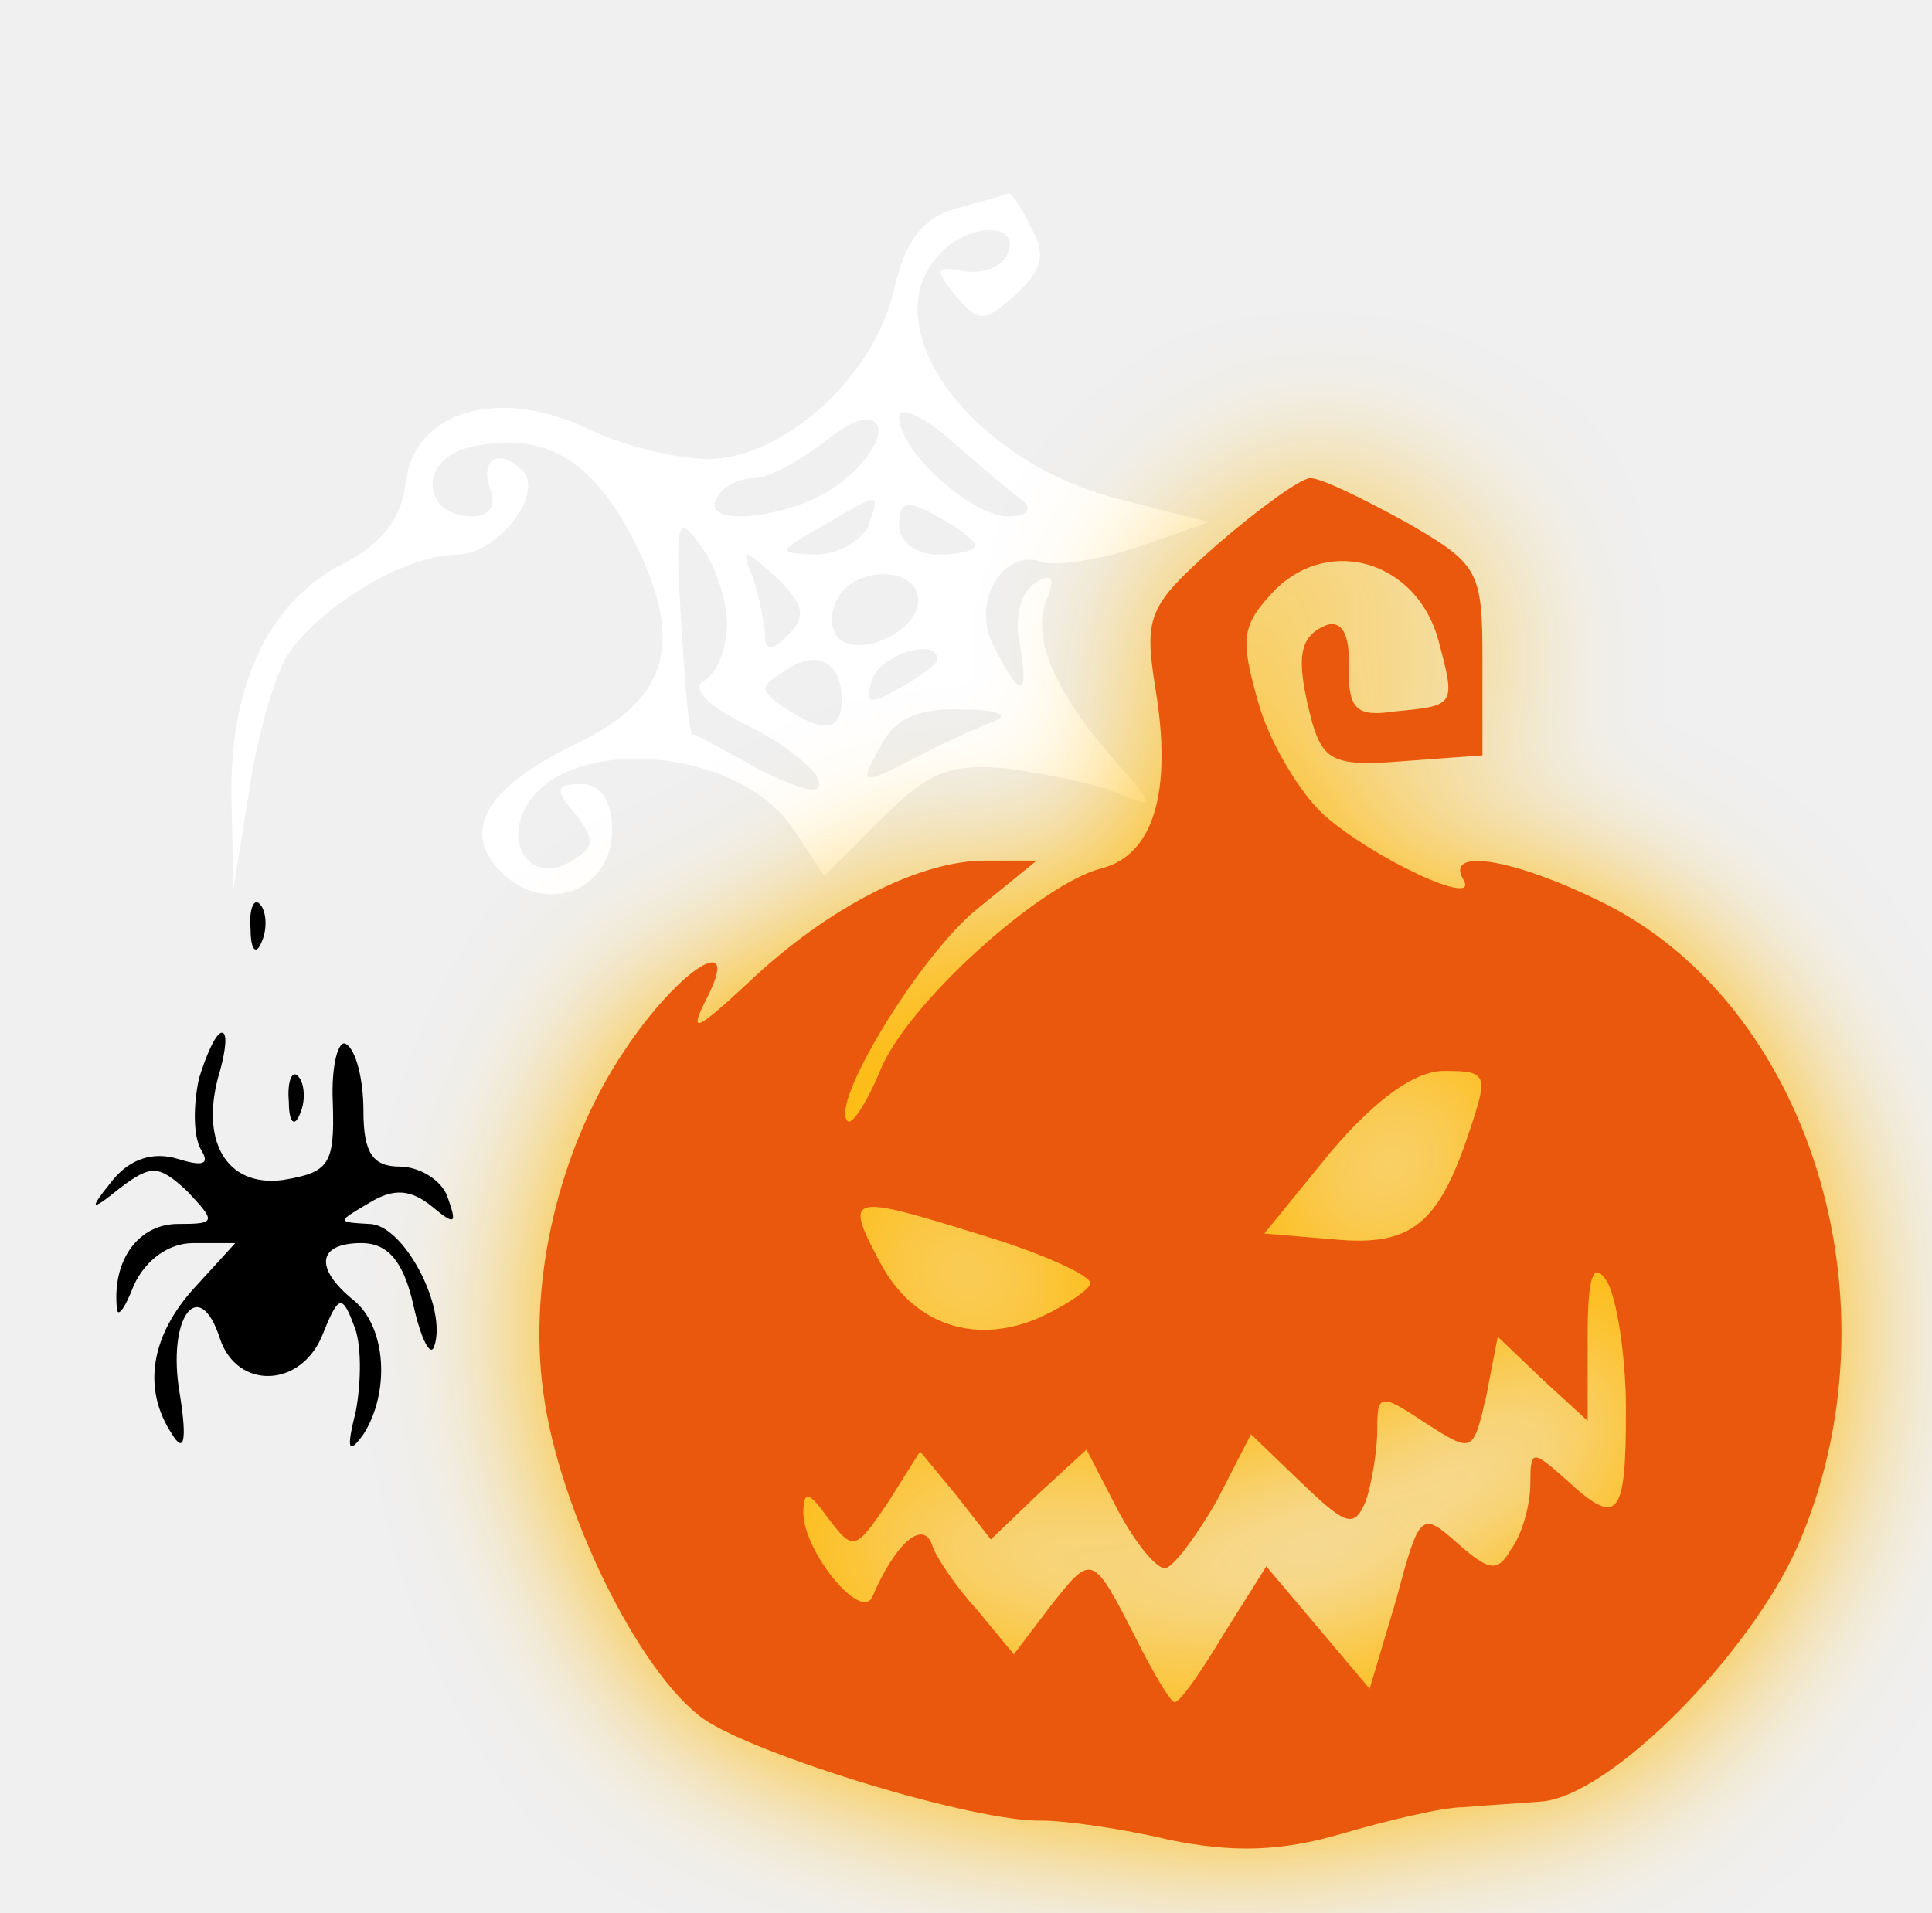
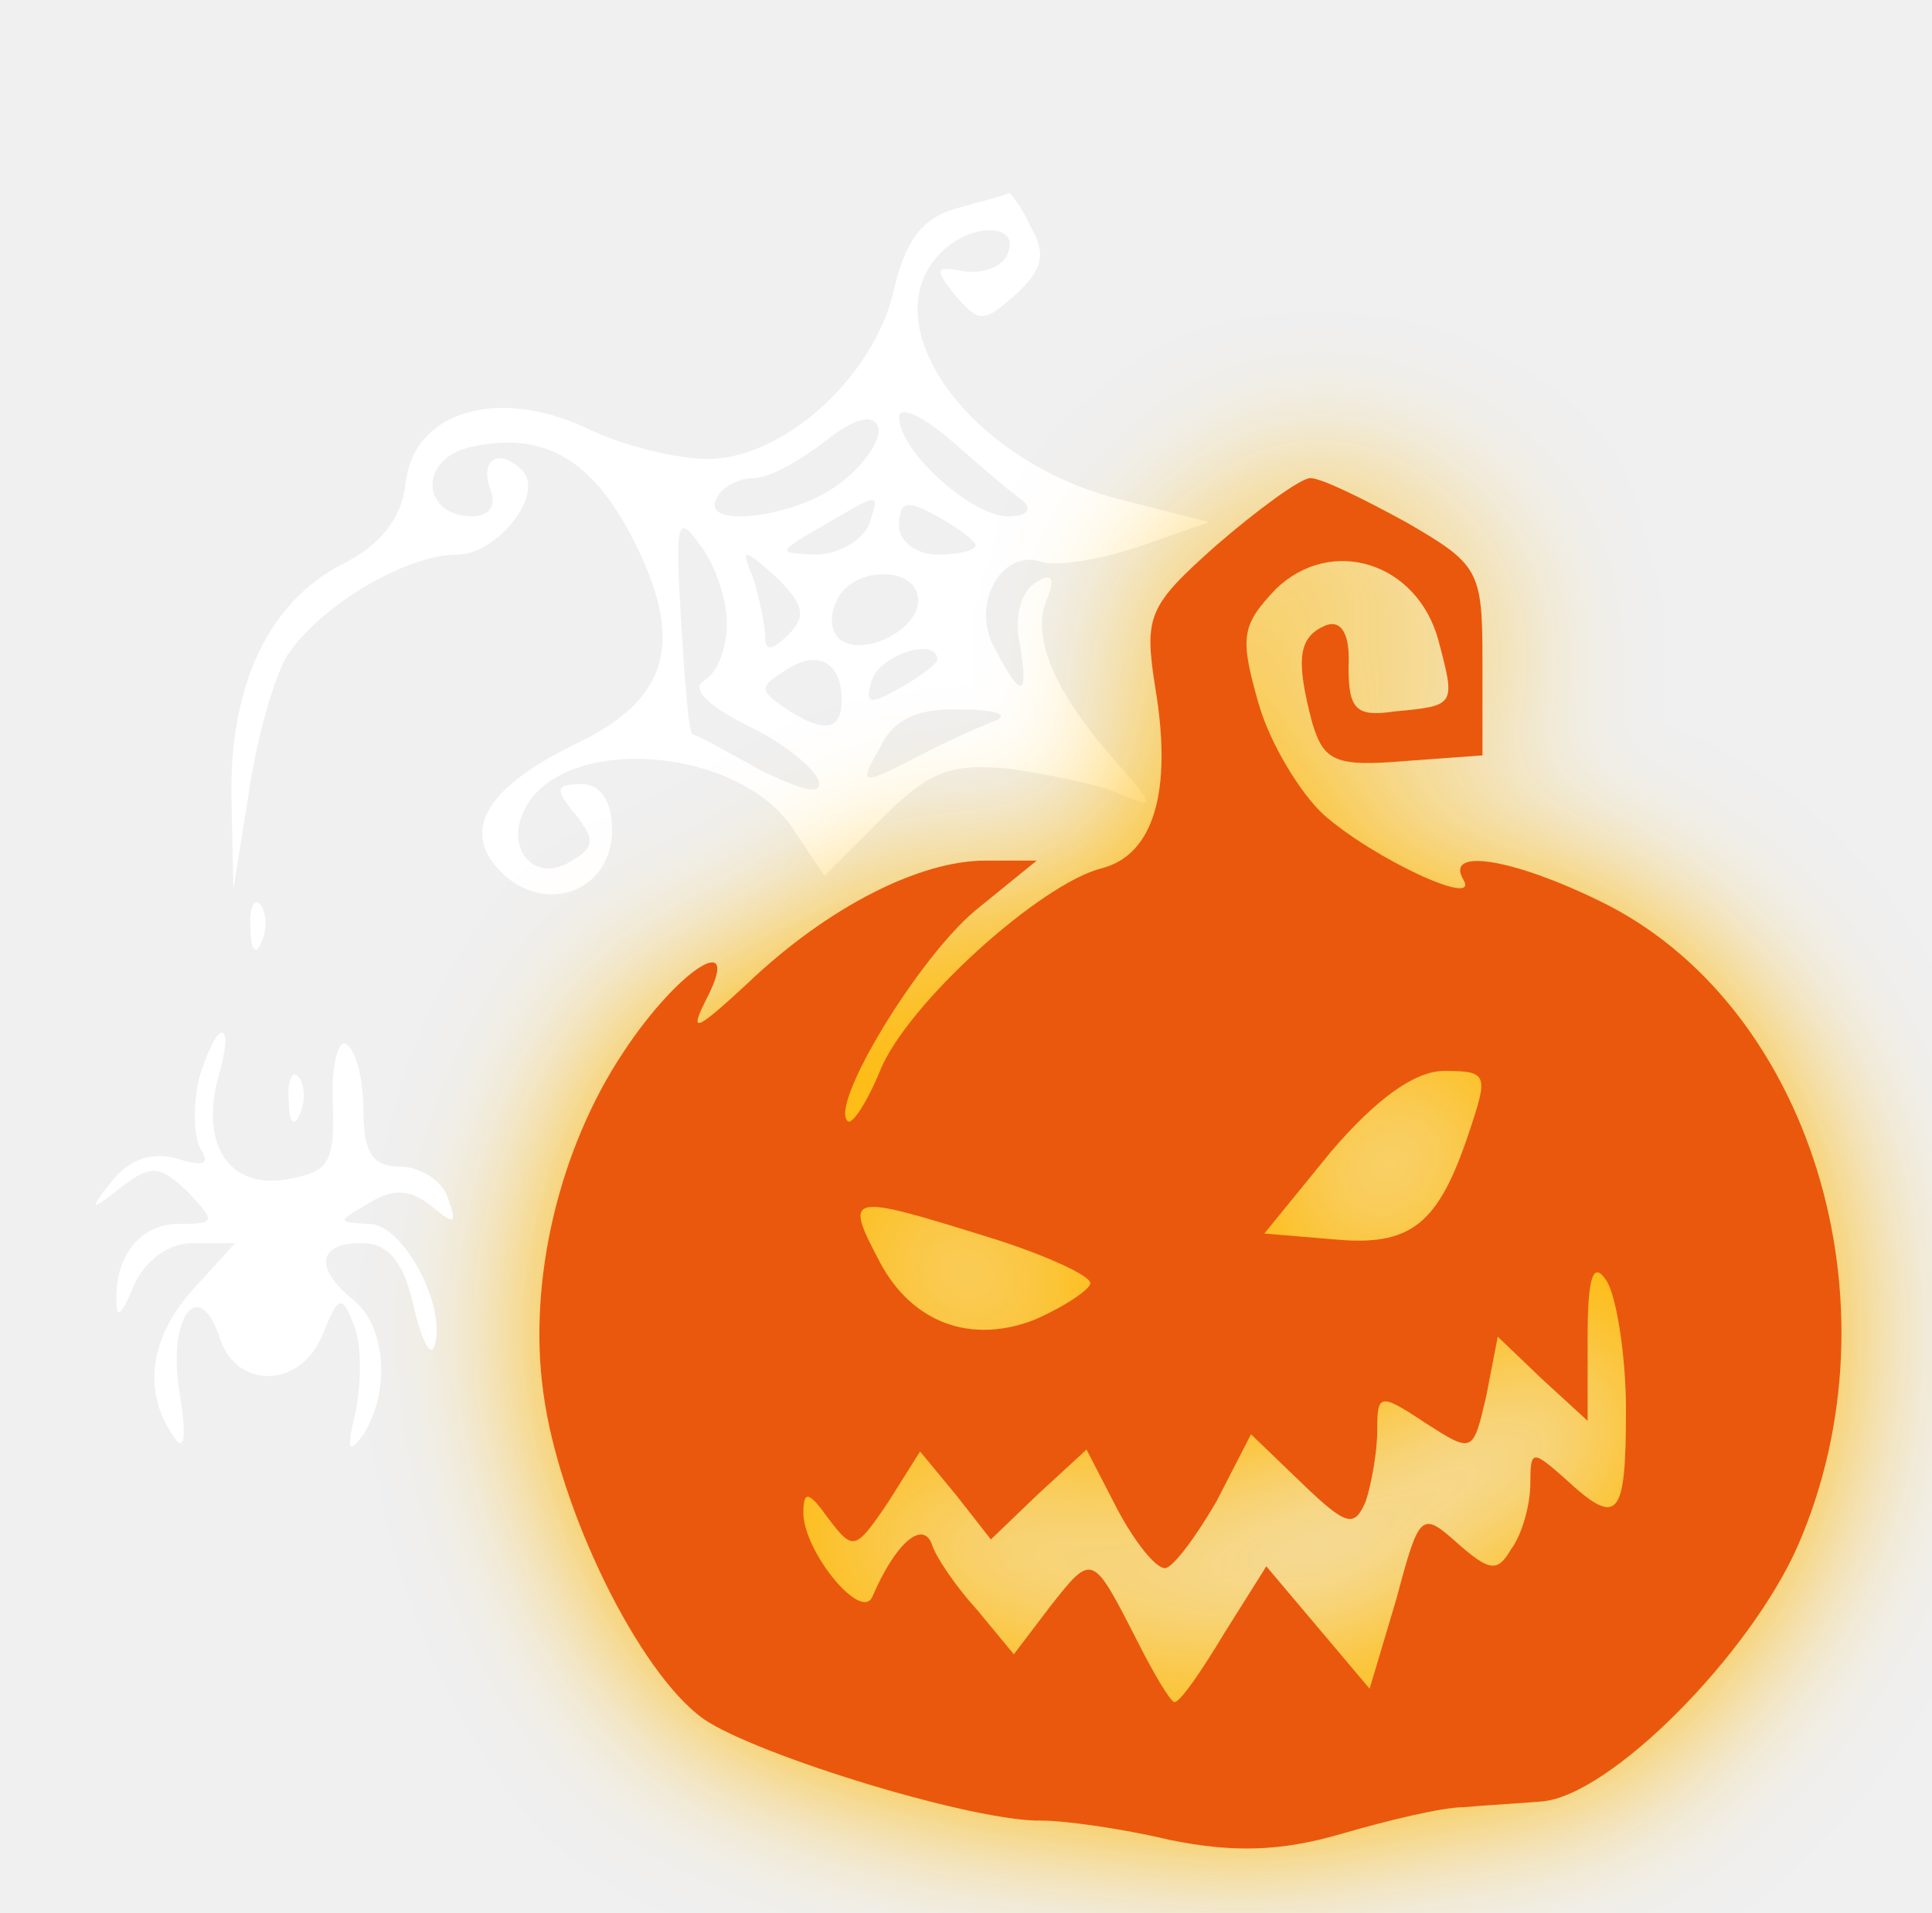
<svg xmlns="http://www.w3.org/2000/svg" version="1.0" width="101pt" height="100pt" viewBox="0 0 101 100" preserveAspectRatio="xMidYMid meet">
  <defs>
    <filter id="glow" x="-20%" y="-20%" width="140%" height="140%">
      <feDropShadow dx="0" dy="0" stdDeviation="40" flood-color="#ffb703" flood-opacity="1" />
    </filter>
  </defs>
  <g transform="translate(0,100) scale(0.1,-0.1)" fill="#ffffff" stroke="none">
    <path d="M500 891 c-18 -5 -27 -17 -33 -44 -11 -45 -58 -87 -97 -87 -16 0 -45 7 -63 16 -47 22 -91 9 -95 -29 -2 -18 -13 -32 -33 -42 -39 -20 -59 -64 -58 -122 l1 -48 8 50 c4 28 13 60 20 72 17 26 62 53 89 53 21 0 46 32 34 44 -12 12 -22 6 -17 -9 4 -9 0 -15 -9 -15 -26 0 -29 29 -2 36 38 9 64 -5 86 -48 27 -53 19 -83 -28 -106 -48 -23 -63 -46 -41 -68 23 -23 58 -10 58 22 0 15 -6 24 -16 24 -14 0 -14 -3 -3 -16 10 -13 10 -17 -2 -24 -18 -12 -34 4 -26 24 17 43 113 37 142 -8 l16 -24 30 30 c25 25 36 29 67 26 20 -3 46 -8 57 -13 19 -8 19 -7 -1 16 -32 36 -45 65 -37 85 5 12 3 15 -6 9 -7 -4 -11 -18 -8 -31 5 -29 1 -30 -13 -3 -13 23 4 53 25 45 7 -2 29 1 50 8 l37 13 -47 12 c-79 20 -130 92 -93 129 16 16 41 15 35 0 -2 -7 -12 -11 -22 -10 -16 3 -17 2 -6 -12 13 -15 15 -15 32 0 14 13 16 21 8 35 -5 11 -11 19 -12 18 -1 -1 -13 -4 -27 -8z m-60 -143 c-23 -19 -76 -25 -65 -8 3 6 12 10 19 10 8 0 24 9 37 19 15 12 25 15 28 8 2 -6 -6 -19 -19 -29z m95 -10 c5 -5 1 -8 -8 -8 -19 0 -57 34 -57 52 0 6 12 1 28 -13 15 -13 31 -27 37 -31z m-81 -13 c-4 -8 -16 -15 -28 -15 -20 1 -20 1 4 15 31 18 30 18 24 0z m56 -10 c0 -3 -9 -5 -20 -5 -11 0 -20 7 -20 15 0 13 4 14 20 5 11 -6 20 -13 20 -15z m-130 -41 c0 -13 -5 -26 -12 -30 -7 -4 2 -13 22 -23 19 -9 35 -22 38 -29 2 -8 -7 -6 -30 5 -18 10 -34 19 -36 19 -2 1 -4 28 -6 60 -3 51 -2 56 10 39 8 -10 14 -29 14 -41z m32 -6 c-8 -8 -12 -9 -12 -1 0 6 -3 20 -6 30 -7 17 -6 17 12 1 14 -14 16 -20 6 -30z m68 18 c0 -15 -27 -29 -40 -21 -5 3 -7 12 -3 20 7 19 43 20 43 1z m-40 -52 c0 -16 -9 -18 -30 -4 -13 9 -13 11 0 19 17 12 30 5 30 -15z m50 21 c0 -2 -9 -9 -20 -15 -16 -9 -18 -8 -14 5 5 13 34 22 34 10z m30 -32 c-8 -3 -28 -12 -43 -20 -27 -14 -28 -13 -17 6 7 15 20 21 43 20 18 0 25 -3 17 -6z" />
    <path filter="url(#glow)" fill="#ea580c" d="M636 715 c-36 -32 -38 -37 -32 -75 9 -54 -1 -87 -28 -94 -32 -8 -102 -71 -116 -106 -7 -17 -15 -29 -17 -26 -9 9 37 85 67 110 l32 26 -27 0 c-34 0 -82 -24 -124 -64 -27 -25 -31 -27 -22 -9 20 38 -14 17 -43 -27 -34 -51 -50 -120 -42 -178 8 -61 50 -147 84 -171 28 -19 142 -54 177 -53 11 0 41 -4 66 -10 34 -7 59 -6 90 3 24 7 53 14 64 14 11 1 29 2 41 3 36 3 109 77 134 134 55 127 6 284 -104 337 -45 22 -81 28 -71 11 9 -15 -47 11 -73 34 -12 11 -28 37 -34 58 -10 35 -9 41 9 60 29 28 74 14 85 -27 9 -34 9 -34 -23 -37 -20 -3 -24 1 -24 23 1 18 -4 25 -12 22 -14 -6 -16 -17 -7 -51 6 -20 12 -23 48 -20 l41 3 0 50 c0 47 -2 50 -40 72 -22 12 -44 23 -50 23 -5 0 -27 -16 -49 -35z m132 -307 c-16 -48 -30 -60 -71 -56 l-36 3 35 43 c24 28 44 42 59 42 23 0 23 -2 13 -32z m-251 -55 c29 -9 53 -20 53 -24 0 -3 -13 -12 -29 -19 -33 -13 -64 -2 -81 30 -19 36 -17 36 57 13z m333 -90 c0 -57 -4 -62 -32 -36 -17 15 -18 15 -18 -3 0 -10 -4 -26 -10 -34 -7 -12 -11 -12 -28 3 -19 17 -20 16 -32 -29 l-14 -47 -27 32 -27 32 -22 -35 c-12 -20 -23 -36 -26 -36 -2 0 -11 15 -20 33 -23 45 -23 45 -45 17 l-19 -25 -19 23 c-11 12 -22 28 -24 35 -5 12 -19 0 -31 -28 -6 -13 -36 24 -36 44 0 12 3 11 13 -3 13 -17 14 -17 31 8 l17 27 19 -23 18 -23 25 24 25 23 16 -31 c9 -17 20 -31 25 -31 4 0 16 16 27 35 l18 35 27 -26 c23 -22 27 -23 33 -9 3 9 6 26 6 37 0 19 1 20 25 4 25 -16 25 -16 32 14 l6 31 23 -22 24 -22 0 44 c0 32 3 40 10 29 5 -8 10 -39 10 -67z" />
-     <path fill="#000000" d="M131 514 c0 -11 3 -14 6 -6 3 7 2 16 -1 19 -3 4 -6 -2 -5 -13z" />
-     <path fill="#000000" d="M104 436 c-3 -14 -3 -30 1 -37 5 -8 1 -9 -12 -5 -13 4 -25 0 -34 -11 -13 -16 -12 -17 4 -4 16 12 20 12 35 -2 15 -16 15 -17 -5 -17 -20 0 -34 -18 -32 -43 0 -7 4 -2 9 11 6 13 18 22 31 22 l22 0 -21 -23 c-23 -25 -28 -53 -12 -77 6 -10 8 -4 4 21 -7 40 10 63 21 29 9 -27 43 -26 54 3 8 20 10 20 16 4 4 -9 4 -29 1 -45 -5 -20 -4 -23 4 -12 14 22 12 56 -5 70 -21 17 -19 30 4 30 14 0 22 -10 27 -32 4 -18 9 -28 11 -22 7 20 -16 64 -34 64 -17 1 -17 1 0 11 13 8 22 7 33 -2 12 -10 13 -9 8 5 -3 9 -15 16 -25 16 -14 0 -19 7 -19 29 0 17 -4 32 -9 35 -4 3 -8 -11 -7 -31 1 -32 -2 -36 -26 -40 -30 -4 -44 21 -33 57 3 11 4 20 1 20 -3 0 -8 -11 -12 -24z" />
-     <path fill="#000000" d="M151 424 c0 -11 3 -14 6 -6 3 7 2 16 -1 19 -3 4 -6 -2 -5 -13z" />
+     <path fill="#ffffff" d="M131 514 c0 -11 3 -14 6 -6 3 7 2 16 -1 19 -3 4 -6 -2 -5 -13z" />
+     <path fill="#ffffff" d="M104 436 c-3 -14 -3 -30 1 -37 5 -8 1 -9 -12 -5 -13 4 -25 0 -34 -11 -13 -16 -12 -17 4 -4 16 12 20 12 35 -2 15 -16 15 -17 -5 -17 -20 0 -34 -18 -32 -43 0 -7 4 -2 9 11 6 13 18 22 31 22 l22 0 -21 -23 c-23 -25 -28 -53 -12 -77 6 -10 8 -4 4 21 -7 40 10 63 21 29 9 -27 43 -26 54 3 8 20 10 20 16 4 4 -9 4 -29 1 -45 -5 -20 -4 -23 4 -12 14 22 12 56 -5 70 -21 17 -19 30 4 30 14 0 22 -10 27 -32 4 -18 9 -28 11 -22 7 20 -16 64 -34 64 -17 1 -17 1 0 11 13 8 22 7 33 -2 12 -10 13 -9 8 5 -3 9 -15 16 -25 16 -14 0 -19 7 -19 29 0 17 -4 32 -9 35 -4 3 -8 -11 -7 -31 1 -32 -2 -36 -26 -40 -30 -4 -44 21 -33 57 3 11 4 20 1 20 -3 0 -8 -11 -12 -24z" />
+     <path fill="#ffffff" d="M151 424 c0 -11 3 -14 6 -6 3 7 2 16 -1 19 -3 4 -6 -2 -5 -13z" />
  </g>
</svg>
